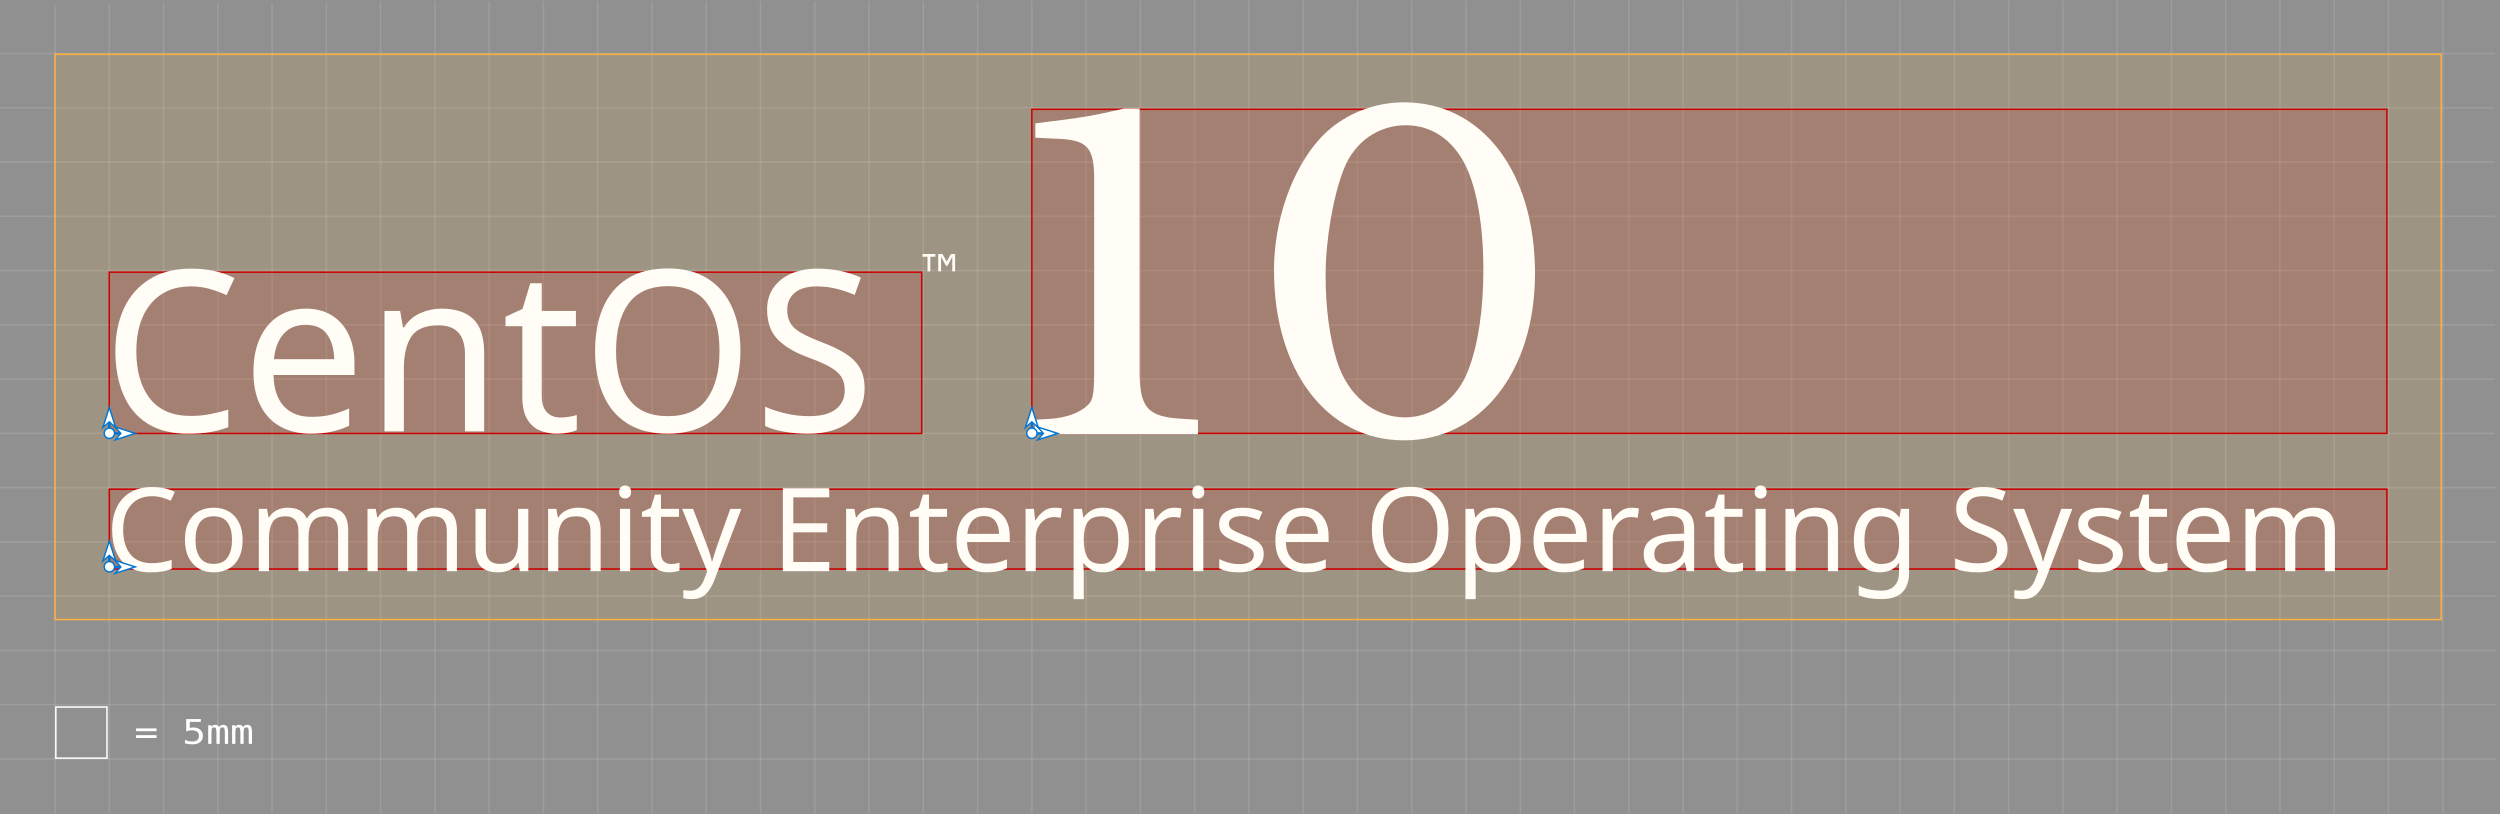
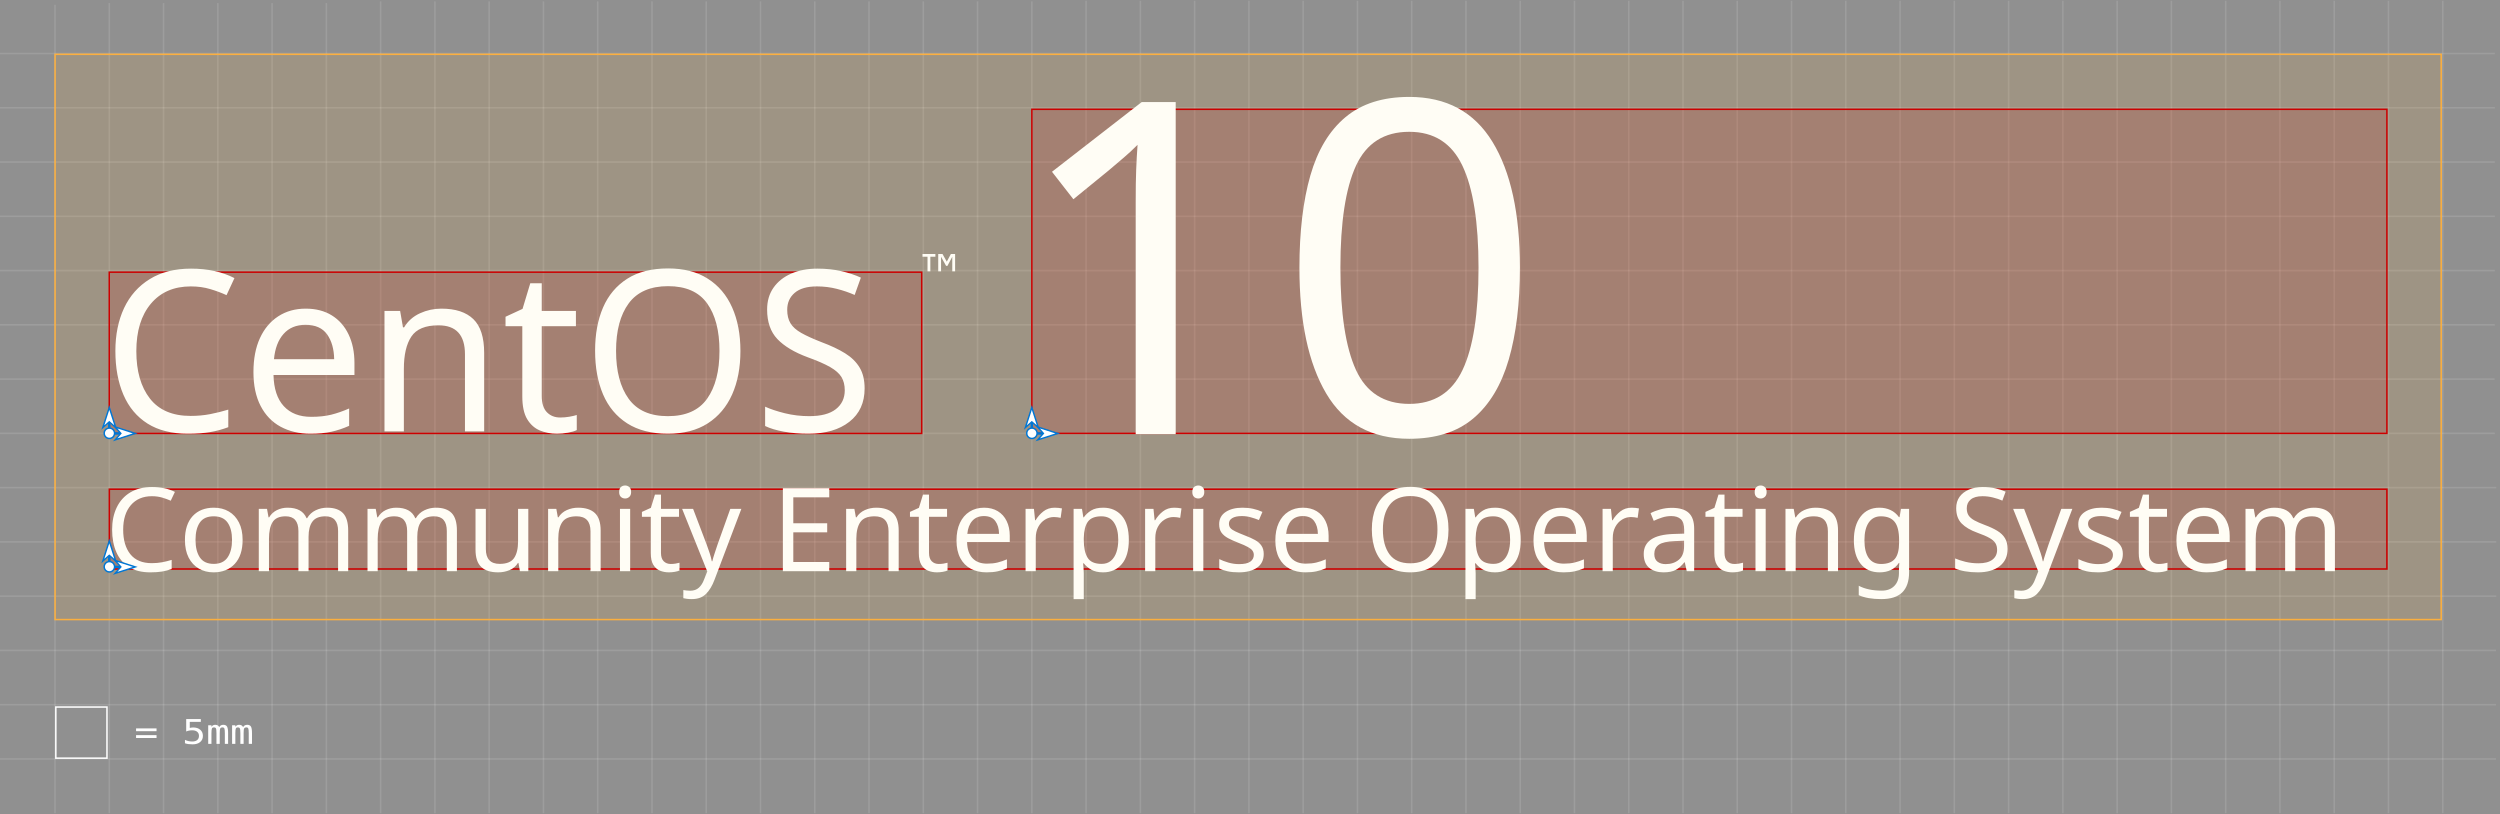
<svg xmlns="http://www.w3.org/2000/svg" xmlns:xlink="http://www.w3.org/1999/xlink" width="816.188" height="265.748" id="svg3106" version="1.0">
-   <defs id="defs3108">
-     <clipPath clipPathUnits="userSpaceOnUse" id="clipPath4429">
-       <g transform="matrix(0.9947658,0,0,1,1.786099,0)" id="g4431">
-         <path style="fill:#eea623;fill-opacity:1;fill-rule:evenodd;stroke:none;stroke-width:30;stroke-linecap:round;stroke-linejoin:round;marker:none;marker-start:none;marker-mid:none;marker-end:none;stroke-miterlimit:4;stroke-dasharray:none;stroke-dashoffset:0;stroke-opacity:1;visibility:visible;display:inline;overflow:visible" d="M 322.541,2800.938 L 318.106,2806.667 L 313.671,2800.938 L 313.671,2757.795 L 294.732,2757.795 L 318.106,2732.258 L 341.238,2757.795 L 322.541,2757.795 L 322.541,2800.938 z" id="path4433" />
-       </g>
-     </clipPath>
-   </defs>
+   <defs id="defs3108" />
  <g id="layer1" transform="translate(-0.2825948,-822.0471)">
    <rect style="fill:#8c8c8c;fill-opacity:0.955;stroke:none;stroke-width:1;stroke-linecap:round;stroke-linejoin:miter;stroke-miterlimit:4;stroke-dasharray:none;stroke-dashoffset:0;stroke-opacity:0.089;display:inline" id="CENTOSARTWORK" width="816.188" height="265.748" x="0.283" y="822.047" clip-path="none" />
    <g id="g5132" style="stroke:#ffffff;stroke-width:0.5;stroke-miterlimit:4;stroke-dasharray:none;stroke-opacity:0.118">
      <path id="path3685" d="M 18.249,823.619 L 18.249,1087.545" style="fill:none;fill-rule:evenodd;stroke:#ffffff;stroke-width:0.5;stroke-linecap:butt;stroke-linejoin:miter;stroke-miterlimit:4;stroke-dasharray:none;stroke-opacity:0.118;display:inline" />
      <path style="fill:none;fill-rule:evenodd;stroke:#ffffff;stroke-width:0.5;stroke-linecap:butt;stroke-linejoin:miter;stroke-miterlimit:4;stroke-dasharray:none;stroke-opacity:0.118;display:inline" d="M 35.965,823.06 L 35.965,1087.545" id="path3687" />
      <path id="path3689" d="M 53.682,823.06 L 53.682,1087.545" style="fill:none;fill-rule:evenodd;stroke:#ffffff;stroke-width:0.5;stroke-linecap:butt;stroke-linejoin:miter;stroke-miterlimit:4;stroke-dasharray:none;stroke-opacity:0.118;display:inline" />
      <path style="fill:none;fill-rule:evenodd;stroke:#ffffff;stroke-width:0.5;stroke-linecap:butt;stroke-linejoin:miter;stroke-miterlimit:4;stroke-dasharray:none;stroke-opacity:0.118;display:inline" d="M 71.399,823.06 L 71.399,1087.545" id="path3691" />
      <path id="path3693" d="M 89.115,823.06 L 89.115,1087.545" style="fill:none;fill-rule:evenodd;stroke:#ffffff;stroke-width:0.5;stroke-linecap:butt;stroke-linejoin:miter;stroke-miterlimit:4;stroke-dasharray:none;stroke-opacity:0.118;display:inline" />
      <path style="fill:none;fill-rule:evenodd;stroke:#ffffff;stroke-width:0.5;stroke-linecap:butt;stroke-linejoin:miter;stroke-miterlimit:4;stroke-dasharray:none;stroke-opacity:0.118;display:inline" d="M 106.832,823.06 L 106.832,1087.545" id="path3695" />
      <path id="path3697" d="M 124.548,822.502 L 124.548,1087.545" style="fill:none;fill-rule:evenodd;stroke:#ffffff;stroke-width:0.5;stroke-linecap:butt;stroke-linejoin:miter;stroke-miterlimit:4;stroke-dasharray:none;stroke-opacity:0.118;display:inline" />
      <path style="fill:none;fill-rule:evenodd;stroke:#ffffff;stroke-width:0.5;stroke-linecap:butt;stroke-linejoin:miter;stroke-miterlimit:4;stroke-dasharray:none;stroke-opacity:0.118;display:inline" d="M 142.265,822.502 L 142.265,1087.545" id="path3699" />
      <path id="path3701" d="M 159.981,822.502 L 159.981,1087.545" style="fill:none;fill-rule:evenodd;stroke:#ffffff;stroke-width:0.5;stroke-linecap:butt;stroke-linejoin:miter;stroke-miterlimit:4;stroke-dasharray:none;stroke-opacity:0.118;display:inline" />
      <path style="fill:none;fill-rule:evenodd;stroke:#ffffff;stroke-width:0.5;stroke-linecap:butt;stroke-linejoin:miter;stroke-miterlimit:4;stroke-dasharray:none;stroke-opacity:0.118;display:inline" d="M 177.698,822.502 L 177.698,1087.545" id="path3703" />
      <path id="path3705" d="M 195.414,822.502 L 195.414,1087.545" style="fill:none;fill-rule:evenodd;stroke:#ffffff;stroke-width:0.5;stroke-linecap:butt;stroke-linejoin:miter;stroke-miterlimit:4;stroke-dasharray:none;stroke-opacity:0.118;display:inline" />
      <path style="fill:none;fill-rule:evenodd;stroke:#ffffff;stroke-width:0.5;stroke-linecap:butt;stroke-linejoin:miter;stroke-miterlimit:4;stroke-dasharray:none;stroke-opacity:0.118;display:inline" d="M 213.131,822.502 L 213.131,1087.545" id="path3707" />
      <path id="path3709" d="M 230.847,822.502 L 230.847,1087.545" style="fill:none;fill-rule:evenodd;stroke:#ffffff;stroke-width:0.5;stroke-linecap:butt;stroke-linejoin:miter;stroke-miterlimit:4;stroke-dasharray:none;stroke-opacity:0.118;display:inline" />
      <path style="fill:none;fill-rule:evenodd;stroke:#ffffff;stroke-width:0.5;stroke-linecap:butt;stroke-linejoin:miter;stroke-miterlimit:4;stroke-dasharray:none;stroke-opacity:0.118;display:inline" d="M 283.997,822.502 L 283.997,1087.545" id="path3711" />
      <path id="path3713" d="M 266.281,822.502 L 266.281,1087.545" style="fill:none;fill-rule:evenodd;stroke:#ffffff;stroke-width:0.5;stroke-linecap:butt;stroke-linejoin:miter;stroke-miterlimit:4;stroke-dasharray:none;stroke-opacity:0.118;display:inline" />
      <path id="path3717" d="M 0.538,1034.391 L 814.913,1034.391" style="fill:none;fill-rule:evenodd;stroke:#ffffff;stroke-width:0.512;stroke-linecap:square;stroke-linejoin:miter;stroke-miterlimit:4;stroke-dasharray:none;stroke-opacity:0.118;display:inline" />
      <path style="fill:none;fill-rule:evenodd;stroke:#ffffff;stroke-width:0.512;stroke-linecap:square;stroke-linejoin:miter;stroke-miterlimit:4;stroke-dasharray:none;stroke-opacity:0.118;display:inline" d="M 0.538,1016.676 L 814.987,1016.676" id="path3719" />
      <path id="path3721" d="M 0.538,998.96 L 814.987,998.96" style="fill:none;fill-rule:evenodd;stroke:#ffffff;stroke-width:0.512;stroke-linecap:square;stroke-linejoin:miter;stroke-miterlimit:4;stroke-dasharray:none;stroke-opacity:0.118;display:inline" />
      <path style="fill:none;fill-rule:evenodd;stroke:#ffffff;stroke-width:0.512;stroke-linecap:square;stroke-linejoin:miter;stroke-miterlimit:4;stroke-dasharray:none;stroke-opacity:0.118;display:inline" d="M 0.538,981.245 L 814.985,981.245" id="path3723" />
      <path id="path3725" d="M 0.538,963.529 L 814.523,963.529" style="fill:none;fill-rule:evenodd;stroke:#ffffff;stroke-width:0.512;stroke-linecap:square;stroke-linejoin:miter;stroke-miterlimit:4;stroke-dasharray:none;stroke-opacity:0.118;display:inline" />
      <path style="fill:none;fill-rule:evenodd;stroke:#ffffff;stroke-width:0.512;stroke-linecap:square;stroke-linejoin:miter;stroke-miterlimit:4;stroke-dasharray:none;stroke-opacity:0.118;display:inline" d="M 0.538,945.813 L 814.447,945.813" id="path3727" />
      <path id="path3729" d="M 0.538,928.098 L 814.523,928.098" style="fill:none;fill-rule:evenodd;stroke:#ffffff;stroke-width:0.512;stroke-linecap:square;stroke-linejoin:miter;stroke-miterlimit:4;stroke-dasharray:none;stroke-opacity:0.118;display:inline" />
      <path style="fill:none;fill-rule:evenodd;stroke:#ffffff;stroke-width:0.5;stroke-linecap:butt;stroke-linejoin:miter;stroke-miterlimit:4;stroke-dasharray:none;stroke-opacity:0.118;display:inline" d="M 248.564,822.502 L 248.564,1087.545" id="path3785" />
      <path id="path3787" d="M 301.714,822.502 L 301.714,1087.545" style="fill:none;fill-rule:evenodd;stroke:#ffffff;stroke-width:0.5;stroke-linecap:butt;stroke-linejoin:miter;stroke-miterlimit:4;stroke-dasharray:none;stroke-opacity:0.118;display:inline" />
      <path style="fill:none;fill-rule:evenodd;stroke:#ffffff;stroke-width:0.5;stroke-linecap:butt;stroke-linejoin:miter;stroke-miterlimit:4;stroke-dasharray:none;stroke-opacity:0.118;display:inline" d="M 319.43,822.502 L 319.43,1087.545" id="path3789" />
      <path id="path3791" d="M 337.147,822.502 L 337.147,1087.545" style="fill:none;fill-rule:evenodd;stroke:#ffffff;stroke-width:0.5;stroke-linecap:butt;stroke-linejoin:miter;stroke-miterlimit:4;stroke-dasharray:none;stroke-opacity:0.118;display:inline" />
      <path style="fill:none;fill-rule:evenodd;stroke:#ffffff;stroke-width:0.5;stroke-linecap:butt;stroke-linejoin:miter;stroke-miterlimit:4;stroke-dasharray:none;stroke-opacity:0.118;display:inline" d="M 354.863,822.297 L 354.863,1087.545" id="path3793" />
      <path style="fill:none;fill-rule:evenodd;stroke:#ffffff;stroke-width:0.512;stroke-linecap:square;stroke-linejoin:miter;stroke-miterlimit:4;stroke-dasharray:none;stroke-opacity:0.118;display:inline" d="M 0.538,910.382 L 814.522,910.382" id="path6619" />
      <path id="path6621" d="M 0.538,892.666 L 814.522,892.666" style="fill:none;fill-rule:evenodd;stroke:#ffffff;stroke-width:0.512;stroke-linecap:square;stroke-linejoin:miter;stroke-miterlimit:4;stroke-dasharray:none;stroke-opacity:0.118;display:inline" />
      <path id="path4235" d="M 372.58,822.297 L 372.58,1087.545" style="fill:none;fill-rule:evenodd;stroke:#ffffff;stroke-width:0.5;stroke-linecap:butt;stroke-linejoin:miter;stroke-miterlimit:4;stroke-dasharray:none;stroke-opacity:0.118;display:inline" />
      <path style="fill:none;fill-rule:evenodd;stroke:#ffffff;stroke-width:0.5;stroke-linecap:butt;stroke-linejoin:miter;stroke-miterlimit:4;stroke-dasharray:none;stroke-opacity:0.118;display:inline" d="M 390.296,822.297 L 390.296,1087.545" id="path4237" />
      <path id="path4239" d="M 408.013,822.297 L 408.013,1087.545" style="fill:none;fill-rule:evenodd;stroke:#ffffff;stroke-width:0.5;stroke-linecap:butt;stroke-linejoin:miter;stroke-miterlimit:4;stroke-dasharray:none;stroke-opacity:0.118;display:inline" />
      <path style="fill:none;fill-rule:evenodd;stroke:#ffffff;stroke-width:0.5;stroke-linecap:butt;stroke-linejoin:miter;stroke-miterlimit:4;stroke-dasharray:none;stroke-opacity:0.118;display:inline" d="M 425.73,822.297 L 425.73,1087.545" id="path5011" />
      <path id="path2647" d="M 443.446,822.297 L 443.446,1087.545" style="fill:none;fill-rule:evenodd;stroke:#ffffff;stroke-width:0.5;stroke-linecap:butt;stroke-linejoin:miter;stroke-miterlimit:4;stroke-dasharray:none;stroke-opacity:0.118;display:inline" />
      <path style="fill:none;fill-rule:evenodd;stroke:#ffffff;stroke-width:0.512;stroke-linecap:square;stroke-linejoin:miter;stroke-miterlimit:4;stroke-dasharray:none;stroke-opacity:0.118;display:inline" d="M 0.538,1052.107 L 814.913,1052.107" id="path2479" />
      <path id="path2481" d="M 0.538,1069.823 L 814.913,1069.823" style="fill:none;fill-rule:evenodd;stroke:#ffffff;stroke-width:0.512;stroke-linecap:square;stroke-linejoin:miter;stroke-miterlimit:4;stroke-dasharray:none;stroke-opacity:0.118;display:inline" />
      <path style="fill:none;fill-rule:evenodd;stroke:#ffffff;stroke-width:0.5;stroke-linecap:butt;stroke-linejoin:miter;stroke-miterlimit:4;stroke-dasharray:none;stroke-opacity:0.118;display:inline" d="M 461.163,822.297 L 461.163,1087.545" id="path2485" />
      <path id="path2487" d="M 478.879,822.297 L 478.879,1087.545" style="fill:none;fill-rule:evenodd;stroke:#ffffff;stroke-width:0.5;stroke-linecap:butt;stroke-linejoin:miter;stroke-miterlimit:4;stroke-dasharray:none;stroke-opacity:0.118;display:inline" />
      <path style="fill:none;fill-rule:evenodd;stroke:#ffffff;stroke-width:0.5;stroke-linecap:butt;stroke-linejoin:miter;stroke-miterlimit:4;stroke-dasharray:none;stroke-opacity:0.118;display:inline" d="M 496.596,822.297 L 496.596,1087.545" id="path2489" />
      <path id="path2491" d="M 514.312,822.297 L 514.312,1087.545" style="fill:none;fill-rule:evenodd;stroke:#ffffff;stroke-width:0.5;stroke-linecap:butt;stroke-linejoin:miter;stroke-miterlimit:4;stroke-dasharray:none;stroke-opacity:0.118;display:inline" />
      <path style="fill:none;fill-rule:evenodd;stroke:#ffffff;stroke-width:0.5;stroke-linecap:butt;stroke-linejoin:miter;stroke-miterlimit:4;stroke-dasharray:none;stroke-opacity:0.118;display:inline" d="M 532.029,822.297 L 532.029,1087.545" id="path2493" />
      <path id="path2495" d="M 549.745,822.297 L 549.745,1087.545" style="fill:none;fill-rule:evenodd;stroke:#ffffff;stroke-width:0.5;stroke-linecap:butt;stroke-linejoin:miter;stroke-miterlimit:4;stroke-dasharray:none;stroke-opacity:0.118;display:inline" />
      <path style="fill:none;fill-rule:evenodd;stroke:#ffffff;stroke-width:0.5;stroke-linecap:butt;stroke-linejoin:miter;stroke-miterlimit:4;stroke-dasharray:none;stroke-opacity:0.118;display:inline" d="M 567.462,822.297 L 567.462,1087.545" id="path2497" />
      <path id="path2499" d="M 585.178,822.297 L 585.178,1087.545" style="fill:none;fill-rule:evenodd;stroke:#ffffff;stroke-width:0.5;stroke-linecap:butt;stroke-linejoin:miter;stroke-miterlimit:4;stroke-dasharray:none;stroke-opacity:0.118;display:inline" />
      <path style="fill:none;fill-rule:evenodd;stroke:#ffffff;stroke-width:0.5;stroke-linecap:butt;stroke-linejoin:miter;stroke-miterlimit:4;stroke-dasharray:none;stroke-opacity:0.118;display:inline" d="M 602.895,822.297 L 602.895,1087.545" id="path2501" />
      <path id="path2503" d="M 620.612,822.297 L 620.612,1087.545" style="fill:none;fill-rule:evenodd;stroke:#ffffff;stroke-width:0.5;stroke-linecap:butt;stroke-linejoin:miter;stroke-miterlimit:4;stroke-dasharray:none;stroke-opacity:0.118;display:inline" />
      <path style="fill:none;fill-rule:evenodd;stroke:#ffffff;stroke-width:0.5;stroke-linecap:butt;stroke-linejoin:miter;stroke-miterlimit:4;stroke-dasharray:none;stroke-opacity:0.118;display:inline" d="M 638.328,822.297 L 638.328,1087.545" id="path2505" />
      <path id="path2507" d="M 656.045,822.297 L 656.045,1087.545" style="fill:none;fill-rule:evenodd;stroke:#ffffff;stroke-width:0.5;stroke-linecap:butt;stroke-linejoin:miter;stroke-miterlimit:4;stroke-dasharray:none;stroke-opacity:0.118;display:inline" />
      <path style="fill:none;fill-rule:evenodd;stroke:#ffffff;stroke-width:0.5;stroke-linecap:butt;stroke-linejoin:miter;stroke-miterlimit:4;stroke-dasharray:none;stroke-opacity:0.118;display:inline" d="M 709.194,822.297 L 709.194,1087.545" id="path2509" />
      <path id="path2511" d="M 673.761,822.297 L 673.761,1087.545" style="fill:none;fill-rule:evenodd;stroke:#ffffff;stroke-width:0.5;stroke-linecap:butt;stroke-linejoin:miter;stroke-miterlimit:4;stroke-dasharray:none;stroke-opacity:0.118;display:inline" />
      <path style="fill:none;fill-rule:evenodd;stroke:#ffffff;stroke-width:0.5;stroke-linecap:butt;stroke-linejoin:miter;stroke-miterlimit:4;stroke-dasharray:none;stroke-opacity:0.118;display:inline" d="M 691.478,822.297 L 691.478,1087.545" id="path2513" />
      <path id="path2515" d="M 744.627,822.297 L 744.627,1087.545" style="fill:none;fill-rule:evenodd;stroke:#ffffff;stroke-width:0.5;stroke-linecap:butt;stroke-linejoin:miter;stroke-miterlimit:4;stroke-dasharray:none;stroke-opacity:0.118;display:inline" />
      <path style="fill:none;fill-rule:evenodd;stroke:#ffffff;stroke-width:0.5;stroke-linecap:butt;stroke-linejoin:miter;stroke-miterlimit:4;stroke-dasharray:none;stroke-opacity:0.118;display:inline" d="M 726.911,822.297 L 726.911,1087.545" id="path2517" />
      <path id="path2519" d="M 762.344,822.297 L 762.344,1087.545" style="fill:none;fill-rule:evenodd;stroke:#ffffff;stroke-width:0.5;stroke-linecap:butt;stroke-linejoin:miter;stroke-miterlimit:4;stroke-dasharray:none;stroke-opacity:0.118;display:inline" />
      <path id="path9589" d="M 0.538,874.951 L 814.522,874.951" style="fill:none;fill-rule:evenodd;stroke:#ffffff;stroke-width:0.512;stroke-linecap:square;stroke-linejoin:miter;stroke-miterlimit:4;stroke-dasharray:none;stroke-opacity:0.118;display:inline" />
      <path style="fill:none;fill-rule:evenodd;stroke:#ffffff;stroke-width:0.512;stroke-linecap:square;stroke-linejoin:miter;stroke-miterlimit:4;stroke-dasharray:none;stroke-opacity:0.118;display:inline" d="M 0.538,857.235 L 814.522,857.235" id="path9591" />
      <path id="path9593" d="M 0.538,839.519 L 814.522,839.519" style="fill:none;fill-rule:evenodd;stroke:#ffffff;stroke-width:0.512;stroke-linecap:square;stroke-linejoin:miter;stroke-miterlimit:4;stroke-dasharray:none;stroke-opacity:0.118;display:inline" />
      <path style="fill:none;fill-rule:evenodd;stroke:#ffffff;stroke-width:0.5;stroke-linecap:butt;stroke-linejoin:miter;stroke-miterlimit:4;stroke-dasharray:none;stroke-opacity:0.118;display:inline" d="M 780.061,822.297 L 780.061,1087.545" id="path4315" />
      <path id="path4317" d="M 797.777,822.297 L 797.777,1087.545" style="fill:none;fill-rule:evenodd;stroke:#ffffff;stroke-width:0.5;stroke-linecap:butt;stroke-linejoin:miter;stroke-miterlimit:4;stroke-dasharray:none;stroke-opacity:0.118;display:inline" />
    </g>
    <rect y="839.769" x="18.255" height="184.549" width="779.016" id="rect5058" style="opacity:1;fill:#fcaf3e;fill-opacity:0.137;stroke:#fcaf3e;stroke-width:0.5;stroke-linecap:round;stroke-linejoin:miter;stroke-miterlimit:4;stroke-dasharray:none;stroke-opacity:1" />
    <text xml:space="preserve" style="font-size:11.11px;font-style:normal;font-variant:normal;font-weight:normal;font-stretch:normal;text-align:start;line-height:125%;writing-mode:lr-tb;text-anchor:start;fill:#ffffff;fill-opacity:1;stroke:none;stroke-width:1;stroke-linecap:butt;stroke-linejoin:miter;stroke-miterlimit:4;stroke-dasharray:none;stroke-opacity:1;font-family:DejaVu LGC Sans Mono;-inkscape-font-specification:DejaVu LGC Sans Mono" x="40.87" y="1150.281" id="text5060" transform="scale(1.080181,0.925771)">
      <tspan id="tspan5062" x="40.87" y="1150.281" style="font-size:12px">= 5mm</tspan>
    </text>
    <rect style="opacity:1;fill:none;fill-opacity:1;stroke:#ffffff;stroke-width:0.5;stroke-linecap:round;stroke-linejoin:miter;stroke-miterlimit:4;stroke-dasharray:none;stroke-opacity:1" id="rect5066" width="16.699" height="16.699" x="18.508" y="1052.871" />
    <text xml:space="preserve" style="font-size:18.264px;font-style:normal;font-weight:normal;fill:#fffdf5;fill-opacity:1;stroke:none;stroke-width:1;stroke-linecap:butt;stroke-linejoin:miter;stroke-miterlimit:4;stroke-dasharray:none;stroke-opacity:1;font-family:Bitstream Vera Sans" x="328.937" y="836.112" id="text5087" transform="scale(0.9092079,1.099858)">
      <tspan id="tspan5089" x="328.937" y="836.112">™</tspan>
    </text>
    <rect y="857.74" x="337.156" height="105.78" width="442.392" id="rect9587" style="opacity:1;fill:#cc0000;fill-opacity:0.137;stroke:#cc0000;stroke-width:0.5;stroke-linecap:round;stroke-linejoin:miter;stroke-miterlimit:4;stroke-dasharray:none;stroke-opacity:1" />
-     <text xml:space="preserve" style="font-size:156.093px;font-style:normal;font-variant:normal;font-weight:normal;font-stretch:normal;text-align:start;line-height:0%;writing-mode:lr-tb;text-anchor:start;fill:#fffdf5;fill-opacity:1;stroke:none;stroke-width:1px;stroke-linecap:butt;stroke-linejoin:miter;stroke-opacity:1;font-family:URW Bookman L;-inkscape-font-specification:URW Bookman L" x="313.18" y="963.779" id="text9583">
-       <tspan id="tspan9585" x="313.18" y="963.779" style="font-size:156.093px;font-style:normal;font-variant:normal;font-weight:normal;font-stretch:normal;text-align:start;line-height:0%;writing-mode:lr-tb;text-anchor:start;fill:#fffdf5;font-family:URW Bookman L;-inkscape-font-specification:URW Bookman L">10</tspan>
+     <text xml:space="preserve" style="font-size:151.856px;font-style:normal;font-variant:normal;font-weight:normal;font-stretch:normal;text-align:start;line-height:0%;writing-mode:lr-tb;text-anchor:start;fill:#fffdf5;fill-opacity:1;stroke:none;stroke-width:1px;stroke-linecap:butt;stroke-linejoin:miter;stroke-opacity:1;font-family:URW Bookman L;-inkscape-font-specification:URW Bookman L" x="330.215" y="963.779" id="text9583">
+       <tspan id="tspan9585" x="330.215" y="963.779" style="font-size:151.856px;font-style:normal;font-variant:normal;font-weight:200;font-stretch:normal;text-align:start;line-height:0%;writing-mode:lr-tb;text-anchor:start;fill:#fffdf5;font-family:Denmark;-inkscape-font-specification:Denmark Ultra-Light">10</tspan>
    </text>
    <rect style="opacity:1;fill:#cc0000;fill-opacity:0.137;stroke:#cc0000;stroke-width:0.5;stroke-linecap:round;stroke-linejoin:miter;stroke-miterlimit:4;stroke-dasharray:none;stroke-opacity:1" id="rect14283" width="265.248" height="52.65" x="35.946" y="910.899" />
    <text transform="scale(0.9903898,1.009703)" xml:space="preserve" style="font-size:72.706px;font-style:normal;font-variant:normal;font-weight:200;font-stretch:normal;text-align:start;line-height:125%;writing-mode:lr-tb;text-anchor:start;fill:#fffdf5;fill-opacity:1;stroke:none;stroke-width:1;stroke-linecap:butt;stroke-linejoin:miter;stroke-miterlimit:4;stroke-dasharray:none;stroke-opacity:1;display:inline;font-family:Denmark;-inkscape-font-specification:Denmark Ultra-Light" x="33.881" y="953.645" id="text5083" clip-path="none">
      <tspan id="tspan5085" x="33.881" y="953.645" style="font-size:72.706px;font-style:normal;font-variant:normal;font-weight:200;font-stretch:normal;text-align:start;line-height:125%;writing-mode:lr-tb;text-anchor:start;fill:#fffdf5;fill-opacity:1;stroke-width:1;stroke-miterlimit:4;stroke-dasharray:none;font-family:Denmark;-inkscape-font-specification:Denmark Ultra-Light">CentOS</tspan>
    </text>
    <rect y="981.763" x="35.975" height="26.056" width="743.575" id="rect2477" style="opacity:1;fill:#cc0000;fill-opacity:0.137;stroke:#cc0000;stroke-width:0.519;stroke-linecap:round;stroke-linejoin:miter;stroke-miterlimit:4;stroke-dasharray:none;stroke-opacity:1" />
    <text clip-path="none" id="text2473" y="1008.533" x="34.576" style="font-size:37.964px;font-style:normal;font-variant:normal;font-weight:200;font-stretch:normal;text-align:start;line-height:125%;writing-mode:lr-tb;text-anchor:start;fill:#fffdf5;fill-opacity:1;stroke:none;stroke-width:1;stroke-linecap:butt;stroke-linejoin:miter;stroke-miterlimit:4;stroke-dasharray:none;stroke-opacity:1;display:inline;font-family:Denmark;-inkscape-font-specification:Denmark Ultra-Light" xml:space="preserve">
      <tspan style="font-size:37.964px;font-style:normal;font-variant:normal;font-weight:200;font-stretch:normal;text-align:start;line-height:125%;writing-mode:lr-tb;text-anchor:start;fill:#fffdf5;fill-opacity:1;stroke-width:1;stroke-miterlimit:4;stroke-dasharray:none;font-family:Denmark;-inkscape-font-specification:Denmark Ultra-Light" y="1008.533" x="34.576" id="tspan2475">Community Enterprise Operating System</tspan>
    </text>
    <g id="g4973" transform="matrix(0.3644111,0,0,0.3644111,-80.50376,656.006)">
      <g transform="matrix(0,1.31188,1.167689,0,-14.97822,-16.15833)" id="g4958" style="stroke-width:1.004;stroke-miterlimit:4;stroke-dasharray:none;display:inline">
        <path style="fill:#0076d4;fill-opacity:1;fill-rule:evenodd;stroke:none;stroke-width:1.004;stroke-linecap:butt;stroke-linejoin:miter;stroke-miterlimit:4;stroke-dasharray:none;stroke-opacity:1" d="M 745.953,286.718 L 745.953,298.029 L 747.62,298.029 L 747.62,286.718 L 745.953,286.718 z" id="path4960" />
        <path style="fill:#ffffff;fill-opacity:1;fill-rule:evenodd;stroke:#0076d4;stroke-width:1.003;marker-start:none;stroke-miterlimit:4;stroke-dasharray:none;stroke-opacity:1" d="M 746.787,295.429 L 742.387,291.029 L 746.787,306.429 L 751.187,291.029 L 746.787,295.429 z" id="path4962" />
      </g>
      <g style="stroke-width:1.004;stroke-miterlimit:4;stroke-dasharray:none;display:inline" id="g8603" transform="matrix(1.31188,0,0,-1.167689,-660.0947,1298.114)">
        <path id="path8605" d="M 745.953,286.718 L 745.953,298.029 L 747.62,298.029 L 747.62,286.718 L 745.953,286.718 z" style="fill:#0076d4;fill-opacity:1;fill-rule:evenodd;stroke:none;stroke-width:1.004;stroke-linecap:butt;stroke-linejoin:miter;stroke-miterlimit:4;stroke-dasharray:none;stroke-opacity:1" />
        <path id="path8607" d="M 746.787,295.429 L 742.387,291.029 L 746.787,306.429 L 751.187,291.029 L 746.787,295.429 z" style="fill:#ffffff;fill-opacity:1;fill-rule:evenodd;stroke:#0076d4;stroke-width:1.003;marker-start:none;stroke-miterlimit:4;stroke-dasharray:none;stroke-opacity:1" />
      </g>
      <path transform="matrix(2.65748,0,0,2.65748,-116.8062,788.671)" d="M 166,65.753 A 1.75,1.75 0 1 1 162.5,65.753 A 1.75,1.75 0 1 1 166,65.753 z" id="path8609" style="fill:#ffffff;fill-opacity:1;stroke:#0076d4;stroke-width:0.5;stroke-linecap:square;stroke-miterlimit:4;stroke-dasharray:none;stroke-dashoffset:0;stroke-opacity:1;display:inline" />
    </g>
    <use x="0" y="0" xlink:href="#g4973" id="use5738" transform="translate(0,-43.58394)" width="779.528" height="265.748" />
    <use x="0" y="0" xlink:href="#g4973" id="use5740" transform="translate(301.1843,-43.57939)" width="779.528" height="265.748" />
  </g>
</svg>
